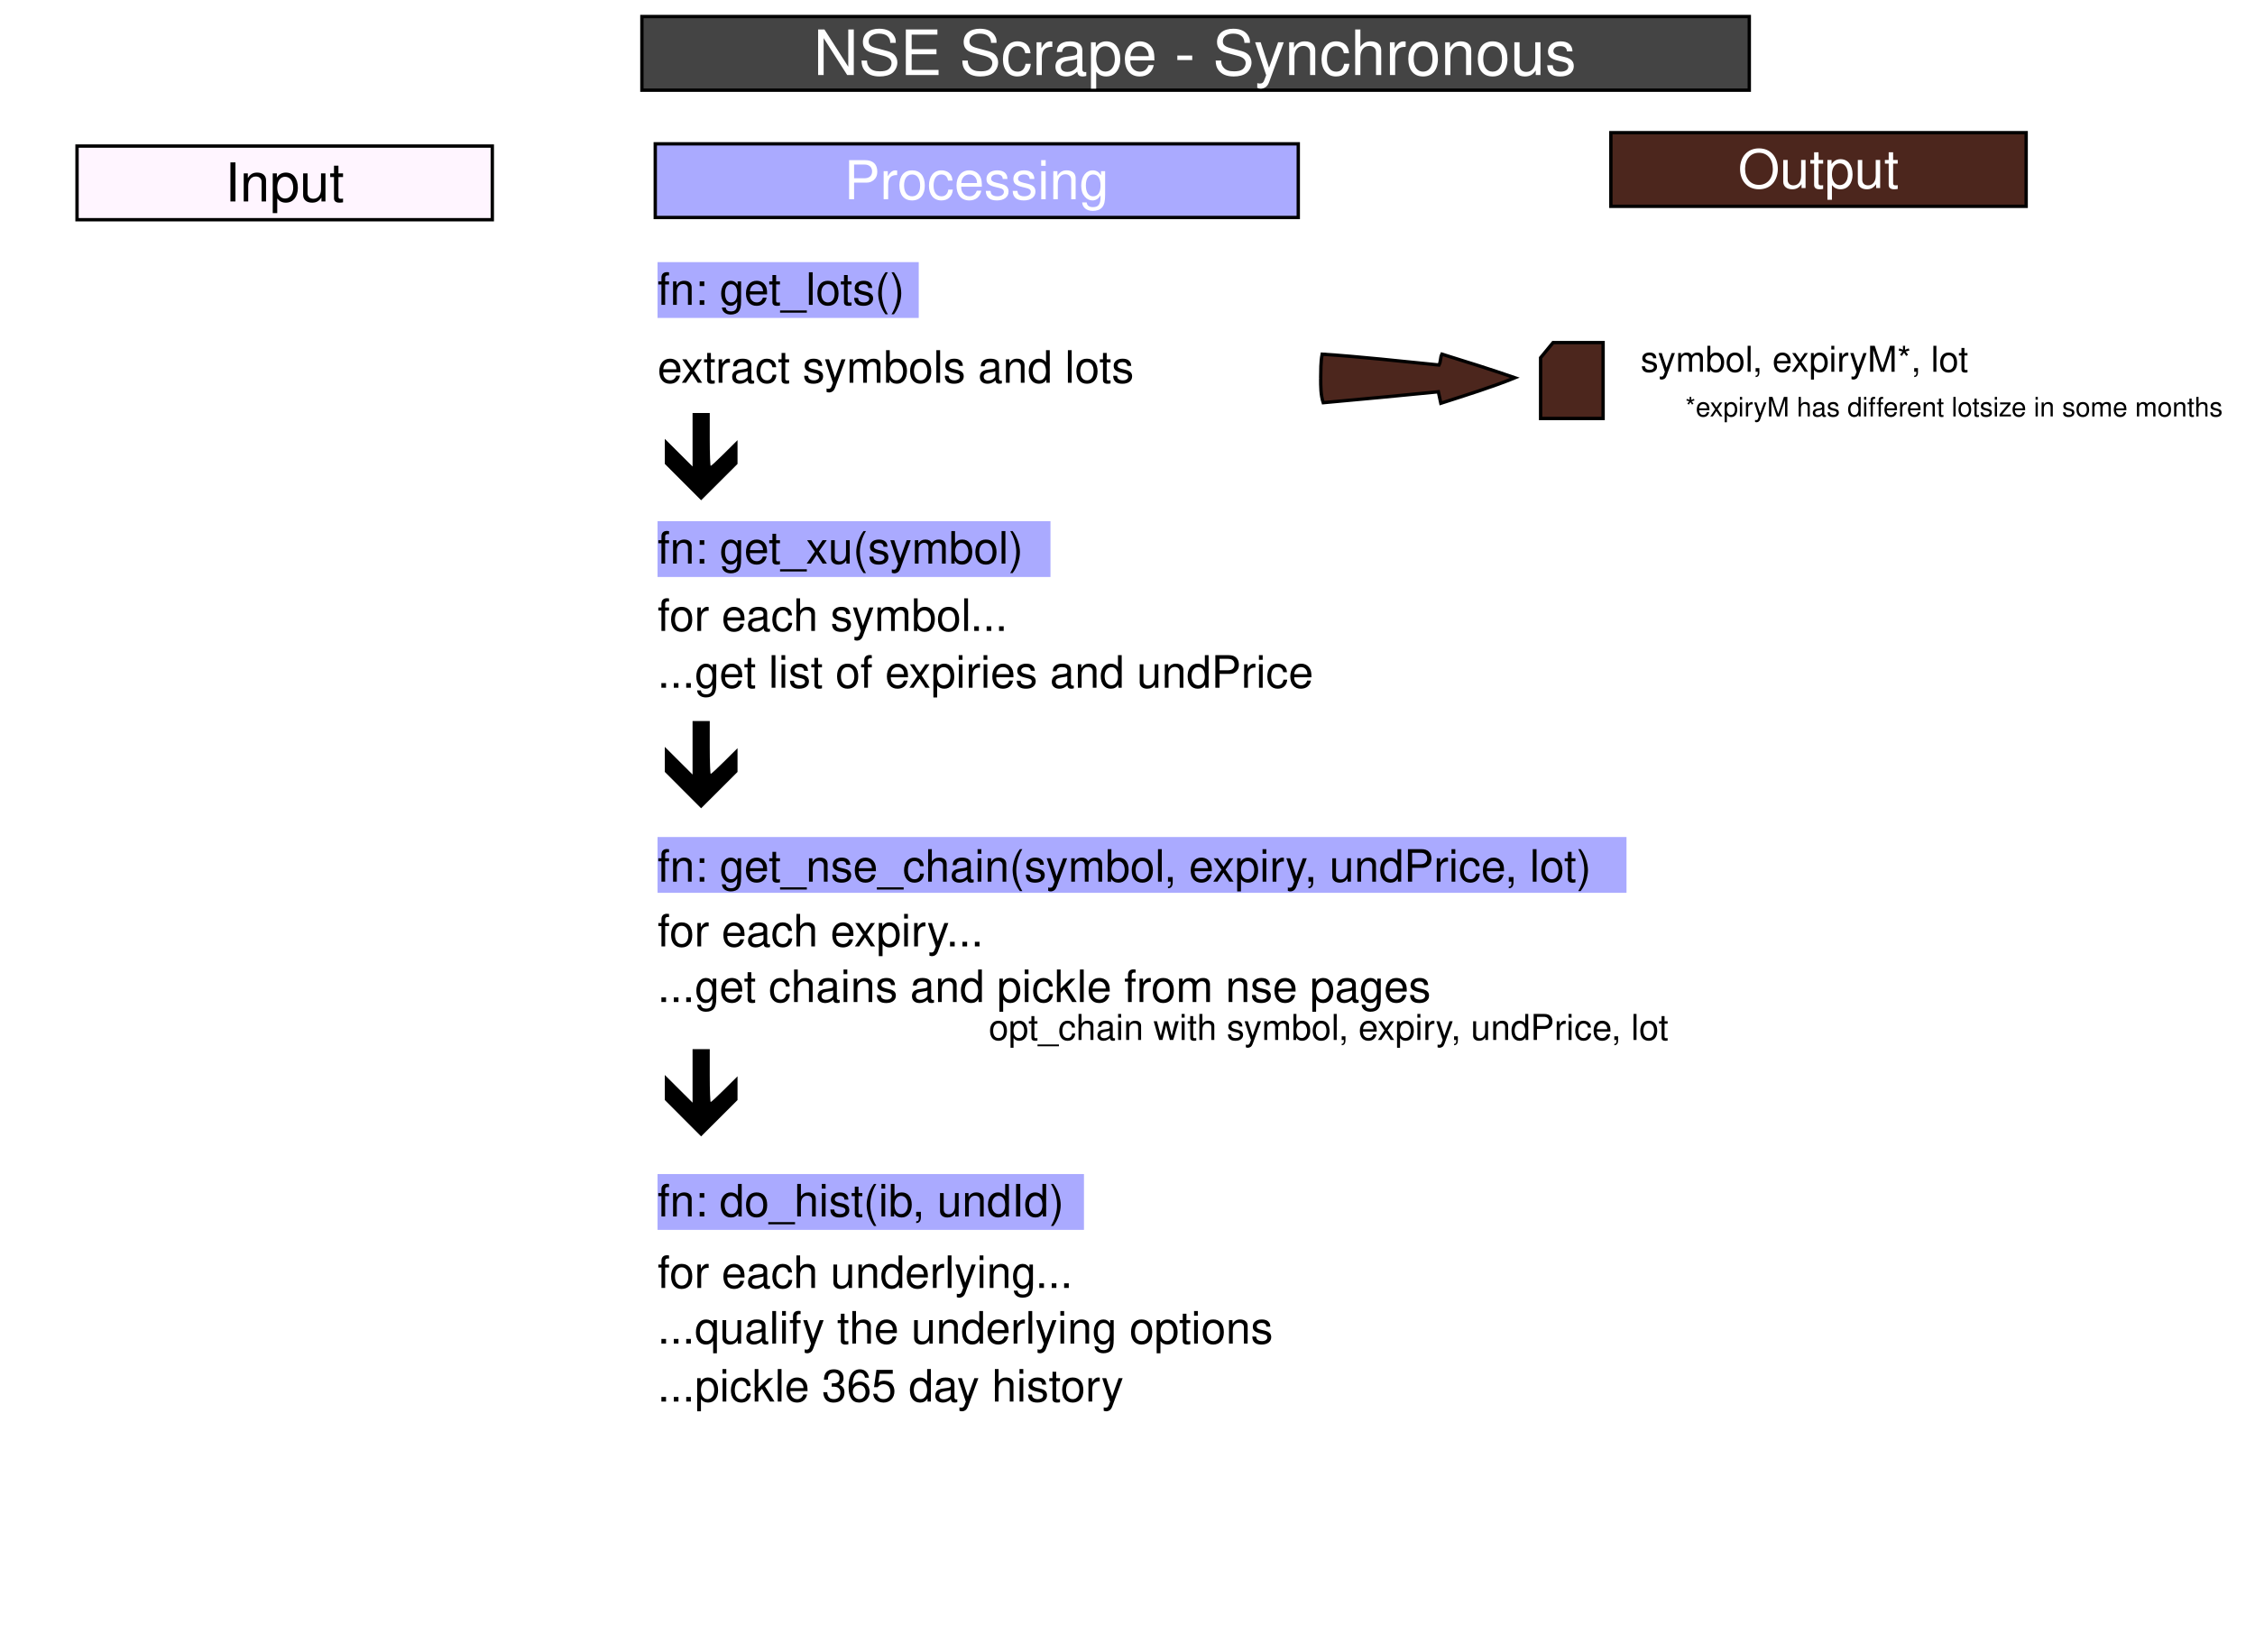
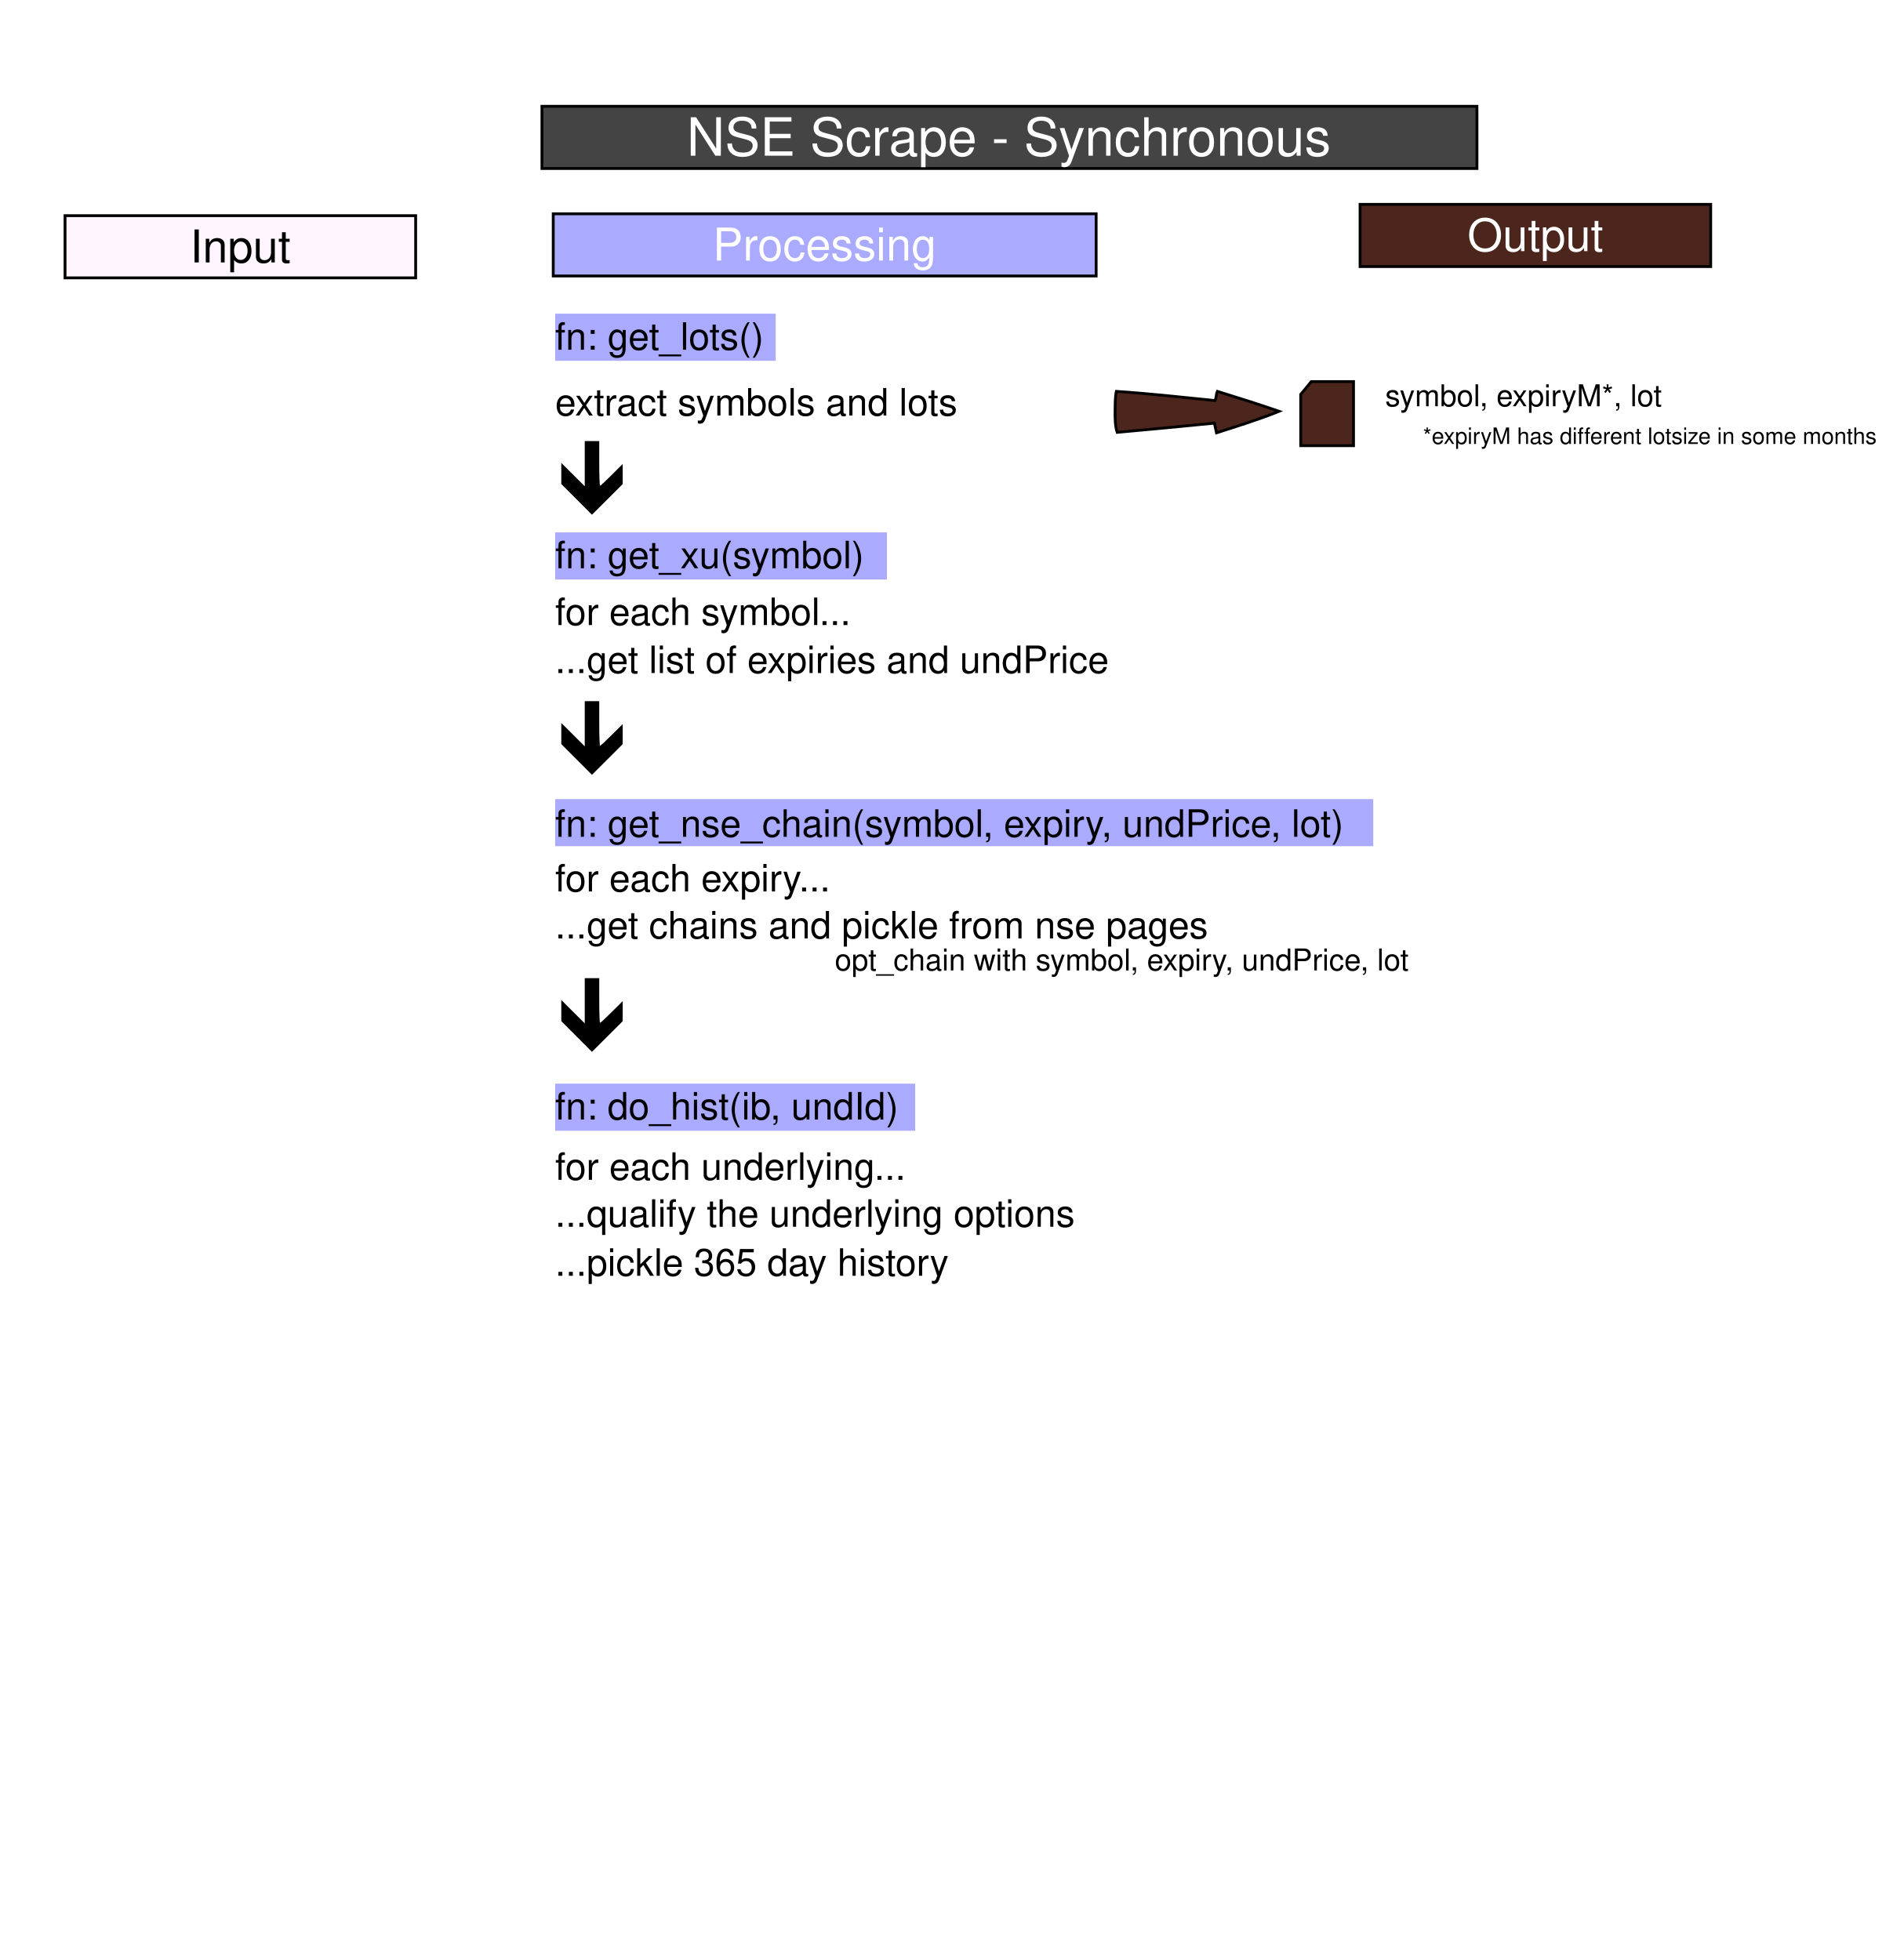
- <svg xmlns="http://www.w3.org/2000/svg" width="1010" height="740">
+ <svg xmlns="http://www.w3.org/2000/svg" width="1010" height="1040">
  <g stroke="null">
-     <rect height="742" width="1012" y="-1" x="-1" stroke="null" fill="#fff" id="canvas_background" />
-     <g stroke="null" display="none" id="canvasGrid">
-       <rect height="100%" width="100%" y="0" x="0" stroke-width="0" fill="url(#gridpattern)" id="svg_4" />
+     <rect id="canvas_background" fill="#fff" stroke="null" x="-1" y="-1" width="1012" height="1042" />
+     <g id="canvasGrid" display="none" stroke="null">
+       <rect id="svg_4" fill="url(#gridpattern)" stroke-width="0" x="0" y="0" width="100%" height="100%" />
    </g>
  </g>
  <g stroke="null">
-     <rect height="33" width="288" y="64.438" x="293.487" stroke-width="1.5" stroke="#000" fill="#aaaaff" id="svg_2" />
-     <text xml:space="preserve" y="89.255" x="378.118" text-anchor="start" stroke-width="0" stroke="#000" fill="#ffffff" style="cursor: move; pointer-events: inherit;" font-size="24px" font-family="Helvetica,Arial,sans-serif" id="svg_1">Processing</text>
-     <text xml:space="preserve" y="171.476" x="294.504" transform="matrix(1, 0, 0, 1, 0, 0)" text-anchor="start" stroke-width="0" stroke="#000000" fill="#000000" style="cursor: move; pointer-events: inherit;" font-style="normal" font-size="20px" font-family="Helvetica,Arial,sans-serif" id="svg_5">extract symbols and lots</text>
-     <text xml:space="preserve" y="627.931" x="294.502" text-anchor="start" stroke-width="0" stroke="#000000" fill="#000000" font-size="20px" font-family="Helvetica,Arial,sans-serif" id="svg_6">...pickle 365 day history</text>
-     <path d="m312.268,499.65l6.198,-6.219l-11.983,0l-11.983,0l0,-3.85l0,-3.85l11.846,0c6.515,0 11.846,-0.195 11.846,-0.434c0,-0.238 -2.594,-3.037 -5.764,-6.219l-5.764,-5.785l5.327,0l5.327,0l8.136,8.152l8.136,8.151l-8.152,8.137l-8.152,8.136l-5.608,0l-5.608,0l6.198,-6.219l0,0l0,0z" transform="rotate(90 314.045 489.581)" stroke-width="0" stroke-opacity="null" stroke="#000000" fill-opacity="null" fill="#000000" id="svg_7" />
-     <rect height="25" width="191" y="526" x="294.5" stroke-width="0" stroke-opacity="null" stroke="#000000" fill="#aaaaff" id="svg_15" />
-     <text xml:space="preserve" y="545.005" x="294.497" text-anchor="start" stroke-width="0" stroke="#000000" fill="#000000" font-size="20px" font-family="Helvetica,Arial,sans-serif" id="svg_10">fn: do_hist(ib, undId)</text>
-     <text xml:space="preserve" y="282.658" x="294.497" text-anchor="start" stroke-width="0" stroke="#000000" fill="#000000" font-size="20px" font-family="Helvetica,Arial,sans-serif" id="svg_12">for each symbol...</text>
-     <text xml:space="preserve" y="308.113" x="294.497" text-anchor="start" stroke-width="0" stroke="#000000" fill="#000000" font-size="20px" font-family="Helvetica,Arial,sans-serif" id="svg_13">...get list of expiries and undPrice</text>
-     <text xml:space="preserve" y="577.022" x="294.504" text-anchor="start" stroke-width="0" stroke="#000000" fill="#000000" font-size="20px" font-family="Helvetica,Arial,sans-serif" id="svg_14">for each underlying...</text>
-     <rect height="25" width="117" y="117.438" x="294.5" stroke-width="0" stroke-opacity="null" stroke="#000000" fill="#aaaaff" id="svg_16" />
-     <text xml:space="preserve" y="136.567" x="294.497" transform="matrix(1, 0, 0, 1, 0, 0)" text-anchor="start" stroke-width="0" stroke="#000000" fill="#000000" font-size="20px" font-family="Helvetica,Arial,sans-serif" id="svg_17">fn: get_lots()</text>
-     <text xml:space="preserve" y="186.567" x="754.83" text-anchor="start" stroke-width="0" stroke="#000000" fill="#000000" style="cursor: move; pointer-events: inherit;" font-size="12px" font-family="Helvetica,Arial,sans-serif" id="svg_18">*expiryM has different lotsize in some months</text>
-     <rect height="25" width="176" y="233.5" x="294.5" stroke-width="0" stroke-opacity="null" stroke="#000000" fill="#aaaaff" id="svg_19" />
-     <text xml:space="preserve" y="252.505" x="294.497" text-anchor="start" stroke-width="0" stroke="#000000" fill="#000000" font-size="20px" font-family="Helvetica,Arial,sans-serif" id="svg_20">fn: get_xu(symbol)</text>
-     <path d="m312.268,214.65l6.198,-6.219l-11.983,0l-11.983,0l0,-3.85l0,-3.85l11.846,0c6.515,0 11.845,-0.195 11.845,-0.434c0,-0.238 -2.593,-3.037 -5.763,-6.219l-5.764,-5.785l5.327,0l5.328,0l8.136,8.152l8.136,8.151l-8.152,8.137l-8.151,8.136l-5.609,0l-5.608,0l6.197,-6.219l0,0l0,0z" transform="rotate(90 314.045 204.581)" stroke-width="0" stroke-opacity="null" stroke="#000000" fill-opacity="null" fill="#000000" id="svg_21" />
-     <path d="m312.268,352.65l6.198,-6.219l-11.983,0l-11.983,0l0,-3.85l0,-3.85l11.846,0c6.515,0 11.846,-0.195 11.846,-0.434c0,-0.238 -2.594,-3.037 -5.764,-6.219l-5.764,-5.785l5.327,0l5.327,0l8.136,8.152l8.136,8.151l-8.152,8.137l-8.152,8.136l-5.608,0l-5.608,0l6.198,-6.219l0,0l0,0z" transform="rotate(90 314.045 342.581)" stroke-width="0" stroke-opacity="null" stroke="#000000" fill-opacity="null" fill="#000000" id="svg_22" />
-     <rect height="25" width="434" y="375" x="294.5" stroke-width="0" stroke-opacity="null" stroke="#000000" fill="#aaaaff" id="svg_24" />
-     <text xml:space="preserve" y="395.005" x="294.497" text-anchor="start" stroke-width="0" stroke="#000000" fill="#000000" font-size="20px" font-family="Helvetica,Arial,sans-serif" id="svg_25">fn: get_nse_chain(symbol, expiry, undPrice, lot)</text>
-     <text xml:space="preserve" y="448.931" x="294.502" text-anchor="start" stroke-width="0" stroke="#000000" fill="#000000" style="cursor: move; pointer-events: inherit;" font-size="20px" font-family="Helvetica,Arial,sans-serif" id="svg_26">...get chains and pickle from nse pages</text>
-     <text xml:space="preserve" y="465.927" x="442.861" text-anchor="start" stroke-width="0" stroke="#000000" fill="#000000" font-size="16px" font-family="Helvetica,Arial,sans-serif" id="svg_27">opt_chain with symbol, expiry, undPrice, lot</text>
-     <text xml:space="preserve" y="424.022" x="294.504" text-anchor="start" stroke-width="0" stroke="#000000" fill="#000000" font-size="20px" font-family="Helvetica,Arial,sans-serif" id="svg_28">for each expiry...</text>
-     <text xml:space="preserve" y="601.931" x="294.502" text-anchor="start" stroke-width="0" stroke="#000000" fill="#000000" font-size="20px" font-family="Helvetica,Arial,sans-serif" id="svg_29">...qualify the underlying options</text>
-     <text xml:space="preserve" y="166.567" x="734.83" text-anchor="start" stroke-width="0" stroke="#000000" fill="#000000" style="cursor: move; pointer-events: inherit;" font-size="16px" font-family="Helvetica,Arial,sans-serif" id="svg_30">symbol, expiryM*, lot</text>
-     <rect height="33" width="496" y="7.404" x="287.5" stroke-width="1.5" stroke="#000" fill="#444444" id="svg_3" />
-     <text xml:space="preserve" y="33.621" x="364.311" text-anchor="start" stroke-width="0" stroke="#000" fill="#ffffff" font-size="28px" font-family="Helvetica,Arial,sans-serif" id="svg_8">NSE Scrape - Synchronous</text>
-     <rect height="33" width="186" y="59.438" x="721.5" stroke-width="1.5" stroke="#000" fill="#4c261d" id="svg_11" />
-     <text xml:space="preserve" y="84.255" x="778.466" text-anchor="start" stroke-width="0" stroke="#000" fill="#ffffff" style="cursor: move; pointer-events: inherit;" font-size="24px" font-family="Helvetica,Arial,sans-serif" id="svg_23">Output</text>
-     <rect height="33" width="186" y="65.438" x="34.5" stroke-width="1.5" stroke="#000" fill="#fff5ff" id="svg_31" />
-     <text xml:space="preserve" y="90.255" x="100.801" text-anchor="start" stroke-width="0" stroke="#000" fill="#000000" style="cursor: move; pointer-events: inherit;" font-size="24px" font-family="Helvetica,Arial,sans-serif" id="svg_32">Input</text>
-     <path d="m690.022,160.272l5.59,-6.789l22.41,0l0,34l-28,0l0,-27.211z" stroke-width="1.5" stroke-opacity="null" stroke="#000" fill="#4c261d" id="svg_33" />
-     <path d="m591.532,169.481c0.08,-3.603 -0.053,-7.211 0.664,-10.808c17.608,1.183 35.009,3.119 52.32,4.86c0.929,-1.767 0.494,-3.232 1.301,-4.866c11.119,3.437 22.143,6.923 32.715,10.575c-10.142,4.143 -21.777,7.74 -33.193,11.425c-0.372,-1.715 -0.738,-3.431 -1.11,-5.147c-16.833,1.66 -34.632,3.376 -51.571,4.893c-1.152,-3.501 -1.115,-7.314 -1.126,-10.933l0,0z" stroke-width="1.5" stroke-opacity="null" stroke="#000" fill="#4c261d" id="svg_34" />
+     <rect id="svg_2" fill="#aaaaff" stroke="#000" stroke-width="1.5" x="293.487" y="113.438" width="288" height="33" />
+     <text id="svg_1" font-family="Helvetica,Arial,sans-serif" font-size="24px" fill="#ffffff" stroke="#000" stroke-width="0" text-anchor="start" x="378.118" y="138.255" xml:space="preserve">Processing</text>
+     <text id="svg_5" font-family="Helvetica,Arial,sans-serif" font-size="20px" font-style="normal" fill="#000000" stroke="#000000" stroke-width="0" text-anchor="start" x="294.504" y="220.476" xml:space="preserve">extract symbols and lots</text>
+     <text id="svg_6" font-family="Helvetica,Arial,sans-serif" font-size="20px" fill="#000000" stroke="#000000" stroke-width="0" text-anchor="start" x="294.502" y="676.931" xml:space="preserve">...pickle 365 day history</text>
+     <path id="svg_7" fill="#000000" fill-opacity="null" stroke="#000000" stroke-opacity="null" stroke-width="0" transform="rotate(90 314.045,538.581) " d="m312.268,548.65l6.198,-6.219l-11.983,0l-11.983,0l0,-3.85l0,-3.85l11.846,0c6.515,0 11.846,-0.195 11.846,-0.434c0,-0.238 -2.594,-3.037 -5.764,-6.219l-5.764,-5.785l5.327,0l5.327,0l8.136,8.152l8.136,8.151l-8.152,8.137l-8.152,8.136l-5.608,0l-5.608,0l6.198,-6.219l0,0l0,0l0,-0z" />
+     <rect id="svg_15" fill="#aaaaff" stroke="#000000" stroke-opacity="null" stroke-width="0" x="294.5" y="575" width="191" height="25" />
+     <text id="svg_10" font-family="Helvetica,Arial,sans-serif" font-size="20px" fill="#000000" stroke="#000000" stroke-width="0" text-anchor="start" x="294.497" y="594.005" xml:space="preserve">fn: do_hist(ib, undId)</text>
+     <text id="svg_12" font-family="Helvetica,Arial,sans-serif" font-size="20px" fill="#000000" stroke="#000000" stroke-width="0" text-anchor="start" x="294.497" y="331.658" xml:space="preserve">for each symbol...</text>
+     <text id="svg_13" font-family="Helvetica,Arial,sans-serif" font-size="20px" fill="#000000" stroke="#000000" stroke-width="0" text-anchor="start" x="294.497" y="357.113" xml:space="preserve">...get list of expiries and undPrice</text>
+     <text id="svg_14" font-family="Helvetica,Arial,sans-serif" font-size="20px" fill="#000000" stroke="#000000" stroke-width="0" text-anchor="start" x="294.504" y="626.022" xml:space="preserve">for each underlying...</text>
+     <rect id="svg_16" fill="#aaaaff" stroke="#000000" stroke-opacity="null" stroke-width="0" x="294.5" y="166.438" width="117" height="25" />
+     <text id="svg_17" font-family="Helvetica,Arial,sans-serif" font-size="20px" fill="#000000" stroke="#000000" stroke-width="0" text-anchor="start" x="294.497" y="185.567" xml:space="preserve">fn: get_lots()</text>
+     <text id="svg_18" font-family="Helvetica,Arial,sans-serif" font-size="12px" fill="#000000" stroke="#000000" stroke-width="0" text-anchor="start" x="754.83" y="235.567" xml:space="preserve">*expiryM has different lotsize in some months</text>
+     <rect id="svg_19" fill="#aaaaff" stroke="#000000" stroke-opacity="null" stroke-width="0" x="294.5" y="282.5" width="176" height="25" />
+     <text id="svg_20" font-family="Helvetica,Arial,sans-serif" font-size="20px" fill="#000000" stroke="#000000" stroke-width="0" text-anchor="start" x="294.497" y="301.505" xml:space="preserve">fn: get_xu(symbol)</text>
+     <path id="svg_21" fill="#000000" fill-opacity="null" stroke="#000000" stroke-opacity="null" stroke-width="0" transform="rotate(90 314.045,253.581) " d="m312.268,263.65l6.198,-6.219l-11.983,0l-11.983,0l0,-3.85l0,-3.85l11.846,0c6.515,0 11.845,-0.195 11.845,-0.434c0,-0.238 -2.593,-3.037 -5.763,-6.219l-5.764,-5.785l5.327,0l5.328,0l8.136,8.152l8.136,8.151l-8.152,8.137l-8.151,8.136l-5.609,0l-5.608,0l6.197,-6.219l0,0l0,0l-0,-0z" />
+     <path id="svg_22" fill="#000000" fill-opacity="null" stroke="#000000" stroke-opacity="null" stroke-width="0" transform="rotate(90 314.045,391.581) " d="m312.268,401.65l6.198,-6.219l-11.983,0l-11.983,0l0,-3.85l0,-3.85l11.846,0c6.515,0 11.846,-0.195 11.846,-0.434c0,-0.238 -2.594,-3.037 -5.764,-6.219l-5.764,-5.785l5.327,0l5.327,0l8.136,8.152l8.136,8.151l-8.152,8.137l-8.152,8.136l-5.608,0l-5.608,0l6.198,-6.219l0,0l0,0l0,-0z" />
+     <rect id="svg_24" fill="#aaaaff" stroke="#000000" stroke-opacity="null" stroke-width="0" x="294.5" y="424" width="434" height="25" />
+     <text id="svg_25" font-family="Helvetica,Arial,sans-serif" font-size="20px" fill="#000000" stroke="#000000" stroke-width="0" text-anchor="start" x="294.497" y="444.005" xml:space="preserve">fn: get_nse_chain(symbol, expiry, undPrice, lot)</text>
+     <text id="svg_26" font-family="Helvetica,Arial,sans-serif" font-size="20px" fill="#000000" stroke="#000000" stroke-width="0" text-anchor="start" x="294.502" y="497.931" xml:space="preserve">...get chains and pickle from nse pages</text>
+     <text id="svg_27" font-family="Helvetica,Arial,sans-serif" font-size="16px" fill="#000000" stroke="#000000" stroke-width="0" text-anchor="start" x="442.861" y="514.927" xml:space="preserve">opt_chain with symbol, expiry, undPrice, lot</text>
+     <text id="svg_28" font-family="Helvetica,Arial,sans-serif" font-size="20px" fill="#000000" stroke="#000000" stroke-width="0" text-anchor="start" x="294.504" y="473.022" xml:space="preserve">for each expiry...</text>
+     <text id="svg_29" font-family="Helvetica,Arial,sans-serif" font-size="20px" fill="#000000" stroke="#000000" stroke-width="0" text-anchor="start" x="294.502" y="650.931" xml:space="preserve">...qualify the underlying options</text>
+     <text id="svg_30" font-family="Helvetica,Arial,sans-serif" font-size="16px" fill="#000000" stroke="#000000" stroke-width="0" text-anchor="start" x="734.83" y="215.567" xml:space="preserve">symbol, expiryM*, lot</text>
+     <rect id="svg_3" fill="#444444" stroke="#000" stroke-width="1.5" x="287.5" y="56.404" width="496" height="33" />
+     <text id="svg_8" font-family="Helvetica,Arial,sans-serif" font-size="28px" fill="#ffffff" stroke="#000" stroke-width="0" text-anchor="start" x="364.311" y="82.621" xml:space="preserve">NSE Scrape - Synchronous</text>
+     <rect id="svg_11" fill="#4c261d" stroke="#000" stroke-width="1.5" x="721.5" y="108.438" width="186" height="33" />
+     <text id="svg_23" font-family="Helvetica,Arial,sans-serif" font-size="24px" fill="#ffffff" stroke="#000" stroke-width="0" text-anchor="start" x="778.466" y="133.255" xml:space="preserve">Output</text>
+     <rect id="svg_31" fill="#fff5ff" stroke="#000" stroke-width="1.5" x="34.5" y="114.438" width="186" height="33" />
+     <text id="svg_32" font-family="Helvetica,Arial,sans-serif" font-size="24px" fill="#000000" stroke="#000" stroke-width="0" text-anchor="start" x="100.801" y="139.255" xml:space="preserve">Input</text>
+     <path id="svg_33" fill="#4c261d" stroke="#000" stroke-opacity="null" stroke-width="1.5" d="m690.022,209.272l5.59,-6.789l22.41,0l0,34l-28,0l0,-27.211z" />
+     <path id="svg_34" fill="#4c261d" stroke="#000" stroke-opacity="null" stroke-width="1.5" d="m591.532,218.481c0.08,-3.603 -0.053,-7.211 0.664,-10.808c17.608,1.183 35.009,3.119 52.32,4.86c0.929,-1.767 0.494,-3.232 1.301,-4.866c11.119,3.437 22.143,6.923 32.715,10.575c-10.142,4.143 -21.777,7.74 -33.193,11.425c-0.372,-1.715 -0.738,-3.431 -1.11,-5.147c-16.833,1.66 -34.632,3.376 -51.571,4.893c-1.152,-3.501 -1.115,-7.314 -1.126,-10.933l0,0z" />
  </g>
</svg>
